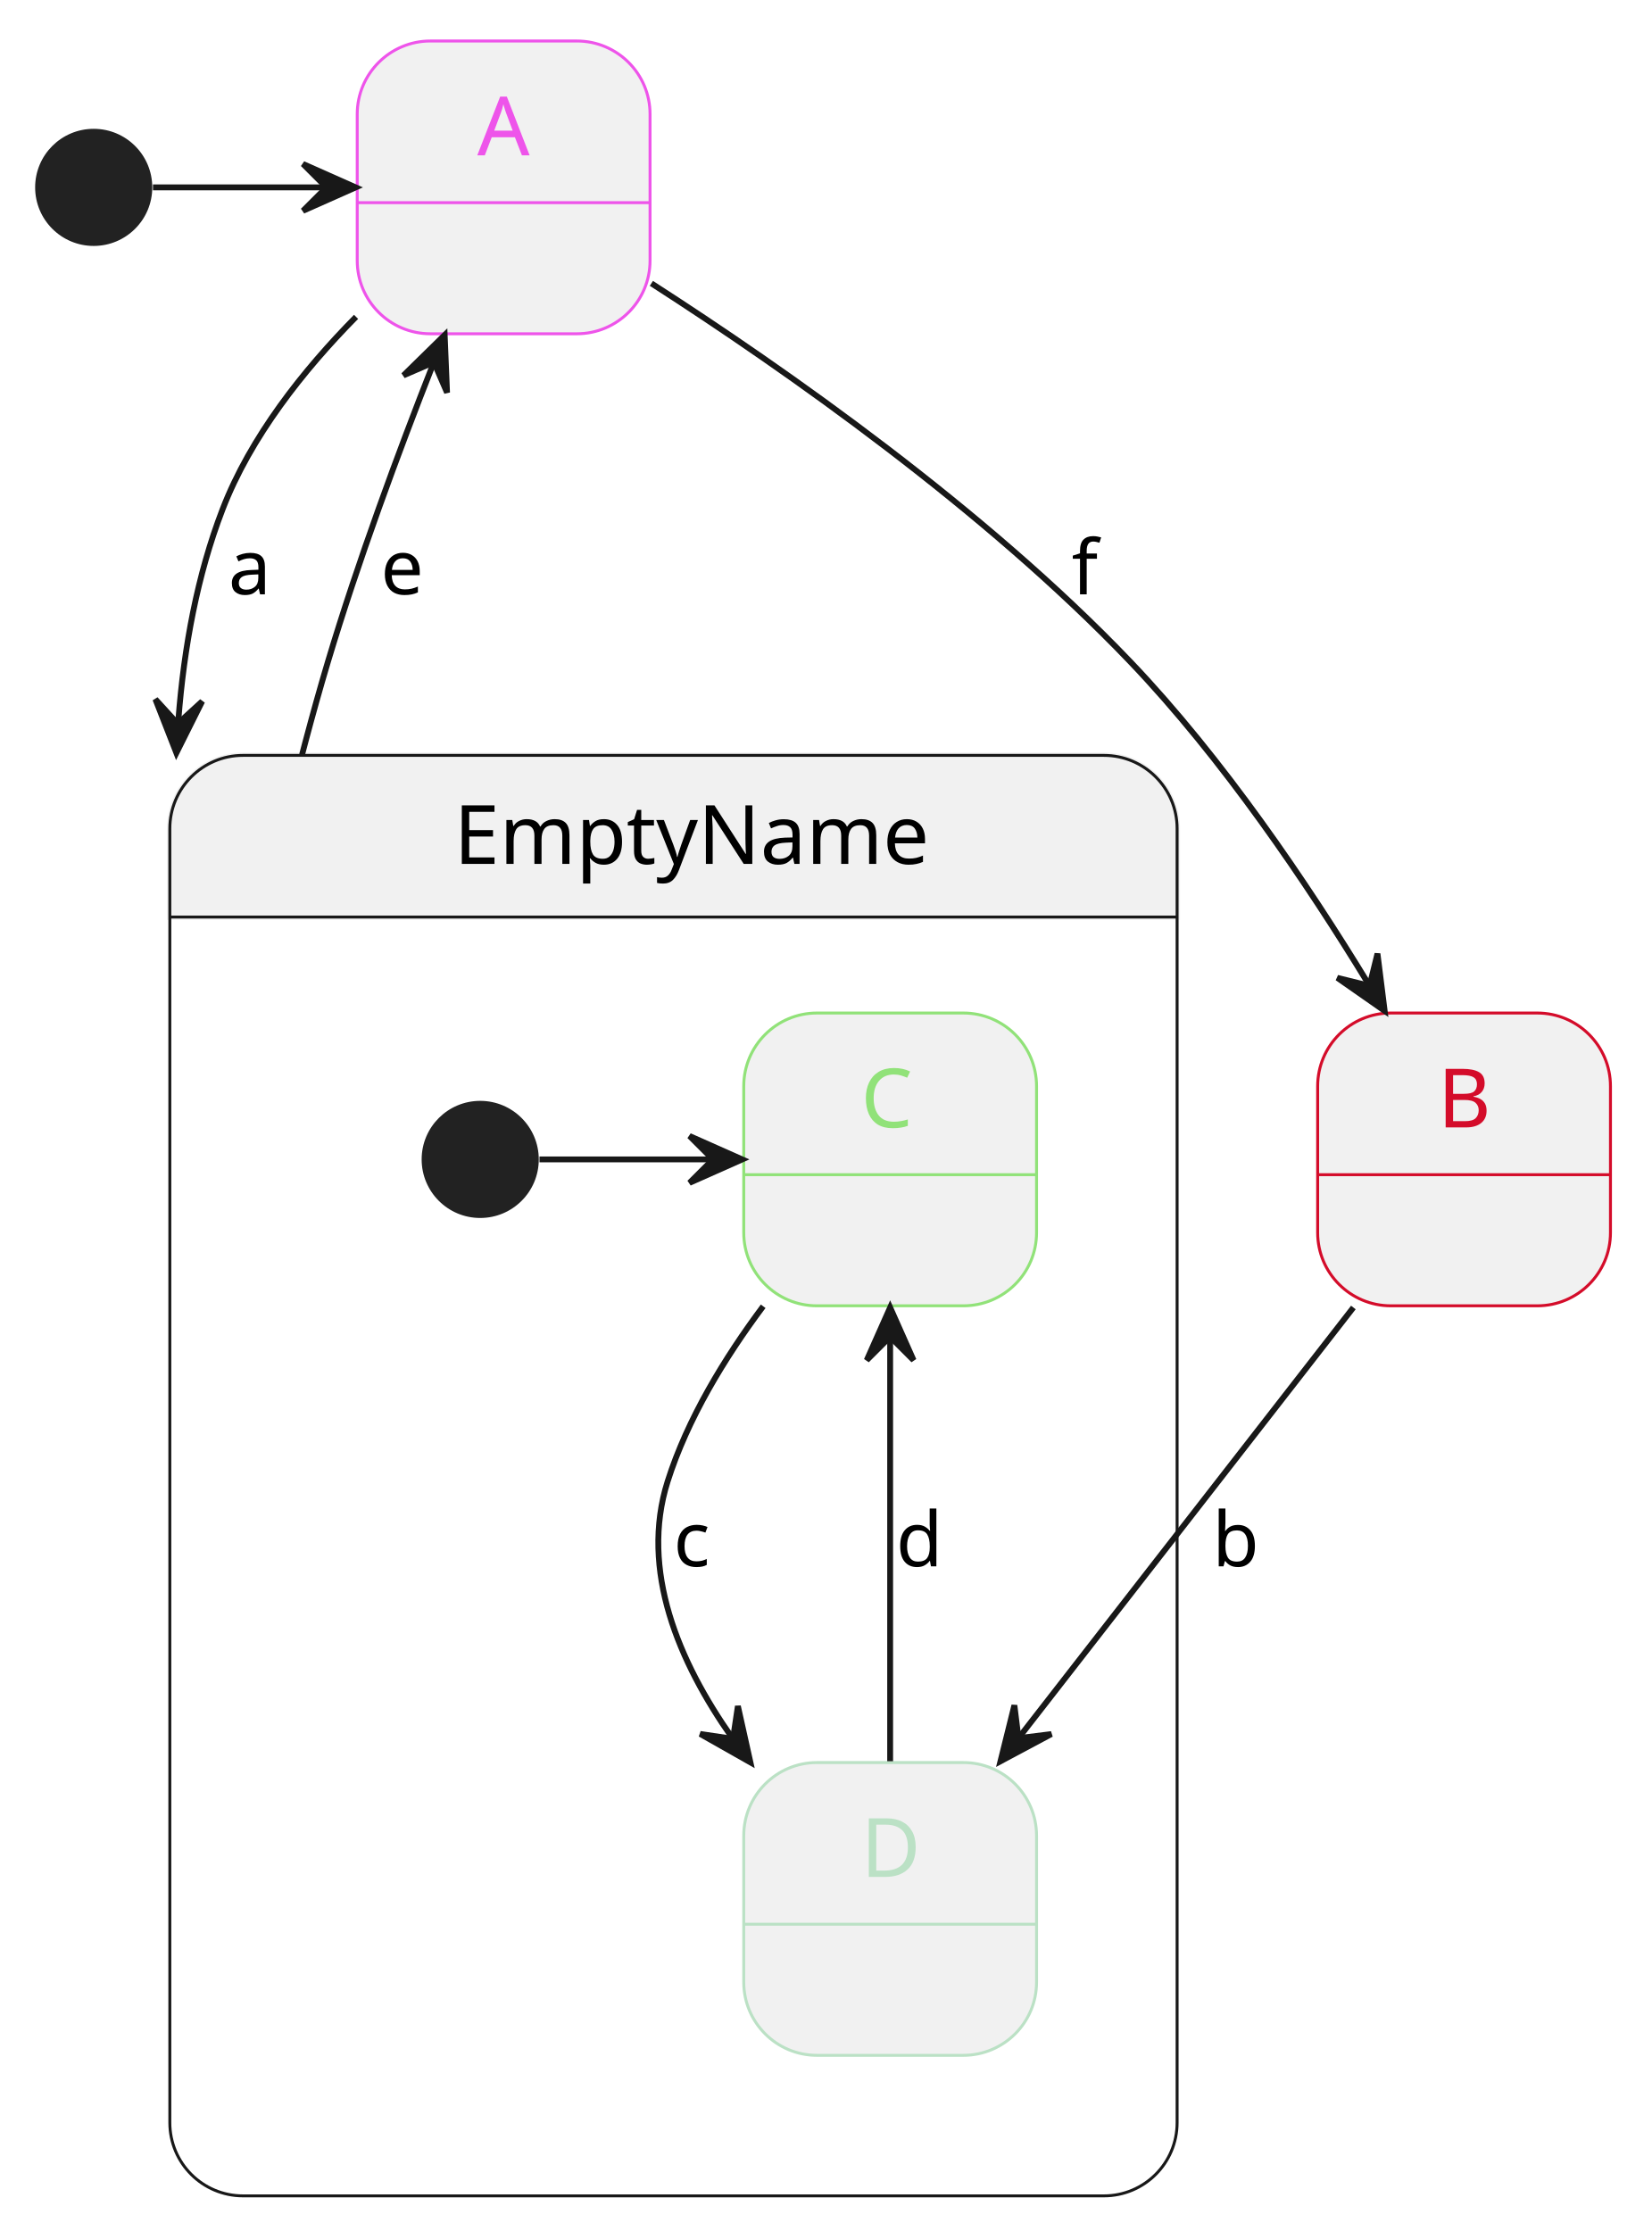
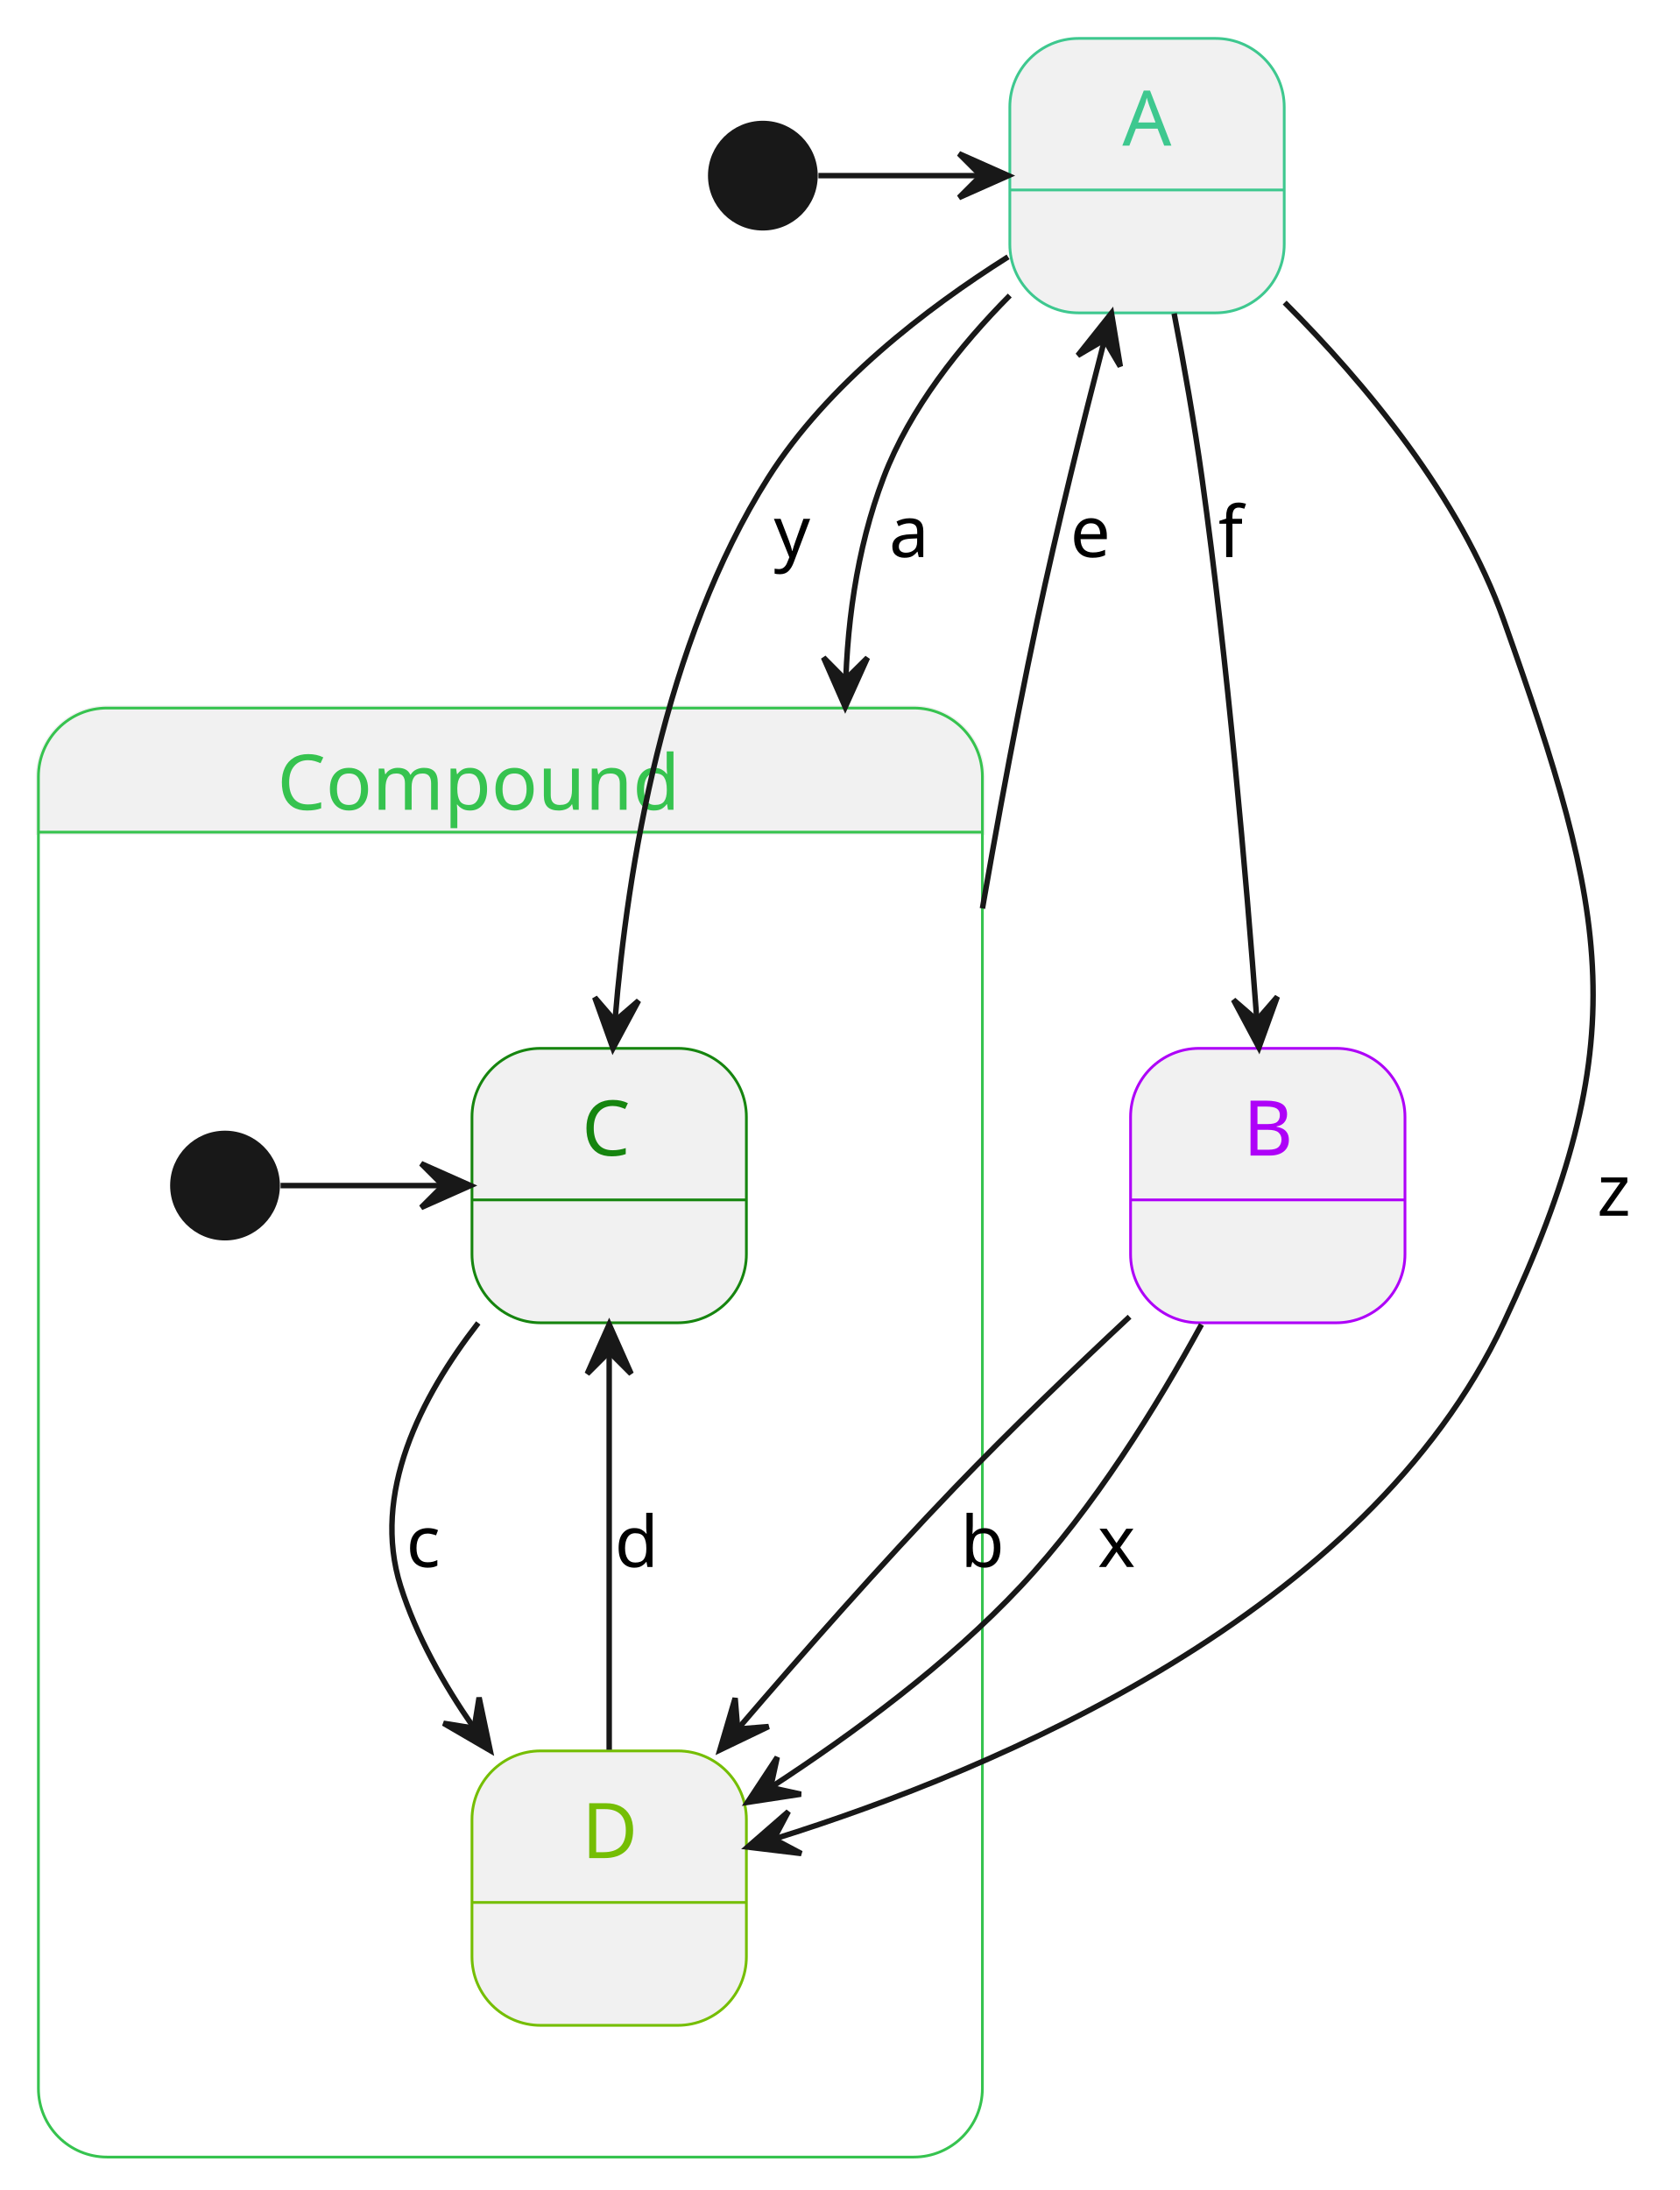
- <svg xmlns="http://www.w3.org/2000/svg" contentStyleType="text/css" height="381px" preserveAspectRatio="none" style="width:282px;height:381px;background:#FFFFFF;" version="1.1" viewBox="0 0 282 381" width="282px" zoomAndPan="magnify">
+ <svg xmlns="http://www.w3.org/2000/svg" contentStyleType="text/css" height="399px" preserveAspectRatio="none" style="width:306px;height:399px;background:#FFFFFF;" version="1.1" viewBox="0 0 306 399" width="306px" zoomAndPan="magnify">
  <defs />
  <g>
    <g id="cluster_N_3">
-       <path d="M41.5,129 L188.5,129 A12.5,12.5 0 0 1 201,141.5 L201,156.609 L29,156.609 L29,141.5 A12.5,12.5 0 0 1 41.5,129 " fill="#F1F1F1" style="stroke:#F1F1F1;stroke-width:1.0;" />
-       <rect height="246" rx="12.5" ry="12.5" style="stroke:#181818;stroke-width:0.5;fill:none;" width="172" x="29" y="129" />
-       <line style="stroke:#181818;stroke-width:0.5;fill:none;" x1="29" x2="201" y1="156.609" y2="156.609" />
-       <text fill="#000000" font-family="sans-serif" font-size="14" lengthAdjust="spacing" textLength="75" x="77.5" y="147.533">EmptyName</text>
+       <path d="M19.5,129 L166.5,129 A12.5,12.5 0 0 1 179,141.5 L179,151.609 L7,151.609 L7,141.5 A12.5,12.5 0 0 1 19.5,129 " fill="#F1F1F1" style="stroke:#F1F1F1;stroke-width:1.0;" />
+       <rect fill="none" height="264" rx="12.5" ry="12.5" style="stroke:#36C34F;stroke-width:0.5;" width="172" x="7" y="129" />
+       <line style="stroke:#36C34F;stroke-width:0.5;" x1="7" x2="179" y1="151.609" y2="151.609" />
+       <text fill="#36C34F" font-family="sans-serif" font-size="14" lengthAdjust="spacing" textLength="69" x="50.5" y="147.533">Compound</text>
    </g>
    <g id="N_3.N_3_1">
-       <rect fill="#F1F1F1" height="50" rx="12.5" ry="12.5" style="stroke:#91E279;stroke-width:0.5;" width="50" x="127" y="173" />
-       <line style="stroke:#91E279;stroke-width:0.5;" x1="127" x2="177" y1="200.609" y2="200.609" />
-       <text fill="#91E279" font-family="sans-serif" font-size="14" lengthAdjust="spacing" textLength="10" x="147" y="192.533">C</text>
+       <rect fill="#F1F1F1" height="50" rx="12.5" ry="12.5" style="stroke:#16850F;stroke-width:0.5;" width="50" x="86" y="191" />
+       <line style="stroke:#16850F;stroke-width:0.5;" x1="86" x2="136" y1="218.609" y2="218.609" />
+       <text fill="#16850F" font-family="sans-serif" font-size="14" lengthAdjust="spacing" textLength="10" x="106" y="210.533">C</text>
    </g>
    <g id="N_3.N_3_2">
-       <rect fill="#F1F1F1" height="50" rx="12.5" ry="12.5" style="stroke:#BBE1C5;stroke-width:0.5;" width="50" x="127" y="301" />
-       <line style="stroke:#BBE1C5;stroke-width:0.5;" x1="127" x2="177" y1="328.609" y2="328.609" />
-       <text fill="#BBE1C5" font-family="sans-serif" font-size="14" lengthAdjust="spacing" textLength="10" x="147" y="320.533">D</text>
+       <rect fill="#F1F1F1" height="50" rx="12.5" ry="12.5" style="stroke:#75BE04;stroke-width:0.5;" width="50" x="86" y="319" />
+       <line style="stroke:#75BE04;stroke-width:0.5;" x1="86" x2="136" y1="346.609" y2="346.609" />
+       <text fill="#75BE04" font-family="sans-serif" font-size="14" lengthAdjust="spacing" textLength="10" x="106" y="338.533">D</text>
    </g>
-     <ellipse cx="82" cy="198" fill="#222222" rx="10" ry="10" style="stroke:none;stroke-width:1.0;" />
+     <ellipse cx="41" cy="216" fill="#181818" rx="10" ry="10" style="stroke:none;stroke-width:1.0;" />
    <g id="N_1">
-       <rect fill="#F1F1F1" height="50" rx="12.5" ry="12.5" style="stroke:#EE54EA;stroke-width:0.5;" width="50" x="61" y="7" />
-       <line style="stroke:#EE54EA;stroke-width:0.5;" x1="61" x2="111" y1="34.609" y2="34.609" />
-       <text fill="#EE54EA" font-family="sans-serif" font-size="14" lengthAdjust="spacing" textLength="9" x="81.5" y="26.533">A</text>
+       <rect fill="#F1F1F1" height="50" rx="12.5" ry="12.5" style="stroke:#3EC88F;stroke-width:0.5;" width="50" x="184" y="7" />
+       <line style="stroke:#3EC88F;stroke-width:0.5;" x1="184" x2="234" y1="34.609" y2="34.609" />
+       <text fill="#3EC88F" font-family="sans-serif" font-size="14" lengthAdjust="spacing" textLength="9" x="204.5" y="26.533">A</text>
    </g>
    <g id="N_2">
-       <rect fill="#F1F1F1" height="50" rx="12.5" ry="12.5" style="stroke:#D40C2A;stroke-width:0.5;" width="50" x="225" y="173" />
-       <line style="stroke:#D40C2A;stroke-width:0.5;" x1="225" x2="275" y1="200.609" y2="200.609" />
-       <text fill="#D40C2A" font-family="sans-serif" font-size="14" lengthAdjust="spacing" textLength="9" x="245.5" y="192.533">B</text>
+       <rect fill="#F1F1F1" height="50" rx="12.5" ry="12.5" style="stroke:#AE01F8;stroke-width:0.5;" width="50" x="206" y="191" />
+       <line style="stroke:#AE01F8;stroke-width:0.5;" x1="206" x2="256" y1="218.609" y2="218.609" />
+       <text fill="#AE01F8" font-family="sans-serif" font-size="14" lengthAdjust="spacing" textLength="9" x="226.5" y="210.533">B</text>
    </g>
-     <ellipse cx="16" cy="32" fill="#222222" rx="10" ry="10" style="stroke:none;stroke-width:1.0;" />
+     <ellipse cx="139" cy="32" fill="#181818" rx="10" ry="10" style="stroke:none;stroke-width:1.0;" />
    <g id="link_*start*N_3_N_3_1">
-       <path d="M92.12,198 C101.94,198 111.77,198 121.6,198 " fill="none" id="*start*N_3-to-N_3_1" style="stroke:#181818;stroke-width:1.0;" />
-       <polygon fill="#181818" points="126.74,198,117.74,194,121.74,198,117.74,202,126.74,198" style="stroke:#181818;stroke-width:1.0;" />
+       <path d="M51.12,216 C60.94,216 70.77,216 80.6,216 " fill="none" id="*start*N_3-to-N_3_1" style="stroke:#181818;stroke-width:1.0;" />
+       <polygon fill="#181818" points="85.74,216,76.74,212,80.74,216,76.74,220,85.74,216" style="stroke:#181818;stroke-width:1.0;" />
    </g>
    <g id="link_N_3_1_N_3_2">
-       <path d="M130.32,223.08 C123.75,231.87 117.39,242.29 114,253 C109.21,268.13 115.93,283.84 124.99,296.72 " fill="none" id="N_3_1-to-N_3_2" style="stroke:#181818;stroke-width:1.0;" />
-       <polygon fill="#181818" points="128.14,300.97,126.001,291.356,125.165,296.951,119.57,296.116,128.14,300.97" style="stroke:#181818;stroke-width:1.0;" />
-       <text fill="#000000" font-family="sans-serif" font-size="13" lengthAdjust="spacing" textLength="7" x="115" y="267.495">c</text>
+       <path d="M87.14,241.03 C76.6,254.6 67.67,272.16 73,289 C75.86,298.04 80.84,306.87 86.27,314.69 " fill="none" id="N_3_1-to-N_3_2" style="stroke:#181818;stroke-width:1.0;" />
+       <polygon fill="#181818" points="89.32,318.92,87.296,309.281,86.394,314.866,80.809,313.964,89.32,318.92" style="stroke:#181818;stroke-width:1.0;" />
+       <text fill="#000000" font-family="sans-serif" font-size="13" lengthAdjust="spacing" textLength="7" x="74" y="285.495">c</text>
    </g>
    <g id="link_N_3_2_N_3_1">
-       <path d="M152,300.78 C152,280.15 152,250.43 152,228.43 " fill="none" id="N_3_2-to-N_3_1" style="stroke:#181818;stroke-width:1.0;" />
-       <polygon fill="#181818" points="152,223.29,148,232.29,152,228.29,156,232.29,152,223.29" style="stroke:#181818;stroke-width:1.0;" />
-       <text fill="#000000" font-family="sans-serif" font-size="13" lengthAdjust="spacing" textLength="7" x="153" y="267.495">d</text>
+       <path d="M111,318.78 C111,298.15 111,268.43 111,246.43 " fill="none" id="N_3_2-to-N_3_1" style="stroke:#181818;stroke-width:1.0;" />
+       <polygon fill="#181818" points="111,241.29,107,250.29,111,246.29,115,250.29,111,241.29" style="stroke:#181818;stroke-width:1.0;" />
+       <text fill="#000000" font-family="sans-serif" font-size="13" lengthAdjust="spacing" textLength="7" x="112" y="285.495">d</text>
    </g>
-     <g id="link_*start_N_1">
-       <path d="M26.12,32 C35.94,32 45.77,32 55.6,32 " fill="none" id="*start-to-N_1" style="stroke:#181818;stroke-width:1.0;" />
-       <polygon fill="#181818" points="60.74,32,51.74,28,55.74,32,51.74,36,60.74,32" style="stroke:#181818;stroke-width:1.0;" />
+     <g id="link_*start*_N_1">
+       <path d="M149.12,32 C158.94,32 168.77,32 178.6,32 " fill="none" id="*start*-to-N_1" style="stroke:#181818;stroke-width:1.0;" />
+       <polygon fill="#181818" points="183.74,32,174.74,28,178.74,32,174.74,36,183.74,32" style="stroke:#181818;stroke-width:1.0;" />
    </g>
    <g id="link_N_1_N_2">
-       <path d="M111.23,48.39 C134.18,63.16 168.17,87 193,113 C208.8,129.54 223.23,150.9 233.62,167.94 " fill="none" id="N_1-to-N_2" style="stroke:#181818;stroke-width:1.0;" />
-       <polygon fill="#181818" points="236.44,172.63,235.216,162.857,233.857,168.349,228.366,166.99,236.44,172.63" style="stroke:#181818;stroke-width:1.0;" />
-       <text fill="#000000" font-family="sans-serif" font-size="13" lengthAdjust="spacing" textLength="3" x="183" y="101.495">f</text>
+       <path d="M213.94,57.12 C215.73,66.43 217.63,77.18 219,87 C223.7,120.78 227.07,159.84 229.01,185.84 " fill="none" id="N_1-to-N_2" style="stroke:#181818;stroke-width:1.0;" />
+       <polygon fill="#181818" points="229.39,190.86,232.737,181.597,229.033,185.873,224.757,182.169,229.39,190.86" style="stroke:#181818;stroke-width:1.0;" />
+       <text fill="#000000" font-family="sans-serif" font-size="13" lengthAdjust="spacing" textLength="3" x="222" y="101.495">f</text>
    </g>
    <g id="link_N_1_N_3">
-       <path d="M60.8,54.11 C51.83,63.2 42.78,74.59 38,87 C33.672,98.228 31.414,110.591 30.469,122.85 C30.351,124.383 30.253,125.914 30.175,127.441 C30.155,127.822 30.137,128.204 30.119,128.585 " fill="none" id="N_1-to-N_3" style="stroke:#181818;stroke-width:1.0;" />
-       <polygon fill="#181818" points="30.119,128.585,34.523,119.775,30.346,123.59,26.531,119.413,30.119,128.585" style="stroke:#181818;stroke-width:1.0;" />
-       <text fill="#000000" font-family="sans-serif" font-size="13" lengthAdjust="spacing" textLength="7" x="39" y="101.495">a</text>
+       <path d="M183.99,53.84 C174.94,62.96 165.77,74.45 161,87 C156.01,100.125 154.082,114.542 154.011,128.82 " fill="none" id="N_1-to-N_3" style="stroke:#181818;stroke-width:1.0;" />
+       <polygon fill="#181818" points="154.011,128.82,158.055,119.84,154.036,123.82,150.056,119.8,154.011,128.82" style="stroke:#181818;stroke-width:1.0;" />
+       <text fill="#000000" font-family="sans-serif" font-size="13" lengthAdjust="spacing" textLength="7" x="162" y="101.495">a</text>
    </g>
    <g id="link_N_3_N_1">
-       <path d="M51.581,128.873 C51.619,128.727 51.657,128.581 51.695,128.435 C51.848,127.853 52.001,127.27 52.155,126.689 C53.388,122.039 54.672,117.441 56,113 C61.12,95.89 68.06,77.18 73.97,62.16 " fill="none" id="N_3-to-N_1" style="stroke:#181818;stroke-width:1.0;" />
-       <polygon fill="#181818" points="75.93,57.21,68.899,64.107,74.09,61.859,76.338,67.05,75.93,57.21" style="stroke:#181818;stroke-width:1.0;" />
-       <text fill="#000000" font-family="sans-serif" font-size="13" lengthAdjust="spacing" textLength="7" x="65" y="101.495">e</text>
+       <path d="M179.012,165.514 C179.128,164.845 179.245,164.173 179.363,163.498 C180.305,158.096 181.303,152.502 182.343,146.838 C184.424,135.511 186.678,123.905 189,113 C192.62,96.02 197.3,77.17 201.22,62.03 " fill="none" id="N_3-to-N_1" style="stroke:#181818;stroke-width:1.0;" />
+       <polygon fill="#181818" points="202.52,57.05,196.387,64.756,201.264,61.89,204.13,66.766,202.52,57.05" style="stroke:#181818;stroke-width:1.0;" />
+       <text fill="#000000" font-family="sans-serif" font-size="13" lengthAdjust="spacing" textLength="7" x="195" y="101.495">e</text>
+     </g>
+     <g id="link_N_1_N_3_1">
+       <path d="M183.68,46.8 C168.76,56.21 150.75,70.04 140,87 C120.91,117.13 114.32,158.28 112.08,185.71 " fill="none" id="N_1-to-N_3_1" style="stroke:#181818;stroke-width:1.0;" />
+       <polygon fill="#181818" points="111.69,191,116.348,182.322,112.061,186.014,108.37,181.728,111.69,191" style="stroke:#181818;stroke-width:1.0;" />
+       <text fill="#000000" font-family="sans-serif" font-size="13" lengthAdjust="spacing" textLength="7" x="141" y="101.495">y</text>
+     </g>
+     <g id="link_N_1_N_3_2">
+       <path d="M234.08,55.12 C248.8,69.85 266.04,90.57 274,113 C293.03,166.61 298.22,189.52 274,241 C248.98,294.19 181.25,322.47 141.41,334.94 " fill="none" id="N_1-to-N_3_2" style="stroke:#181818;stroke-width:1.0;" />
+       <polygon fill="#181818" points="136.22,336.52,145.998,337.698,140.999,335.051,143.647,330.052,136.22,336.52" style="stroke:#181818;stroke-width:1.0;" />
+       <text fill="#000000" font-family="sans-serif" font-size="13" lengthAdjust="spacing" textLength="7" x="291" y="221.495">z</text>
    </g>
    <g id="link_N_2_N_3_2">
-       <path d="M231.1,223.29 C214.77,244.3 191.14,274.67 173.97,296.76 " fill="none" id="N_2-to-N_3_2" style="stroke:#181818;stroke-width:1.0;" />
-       <polygon fill="#181818" points="170.84,300.78,179.526,296.138,173.913,296.836,173.215,291.222,170.84,300.78" style="stroke:#181818;stroke-width:1.0;" />
-       <text fill="#000000" font-family="sans-serif" font-size="13" lengthAdjust="spacing" textLength="7" x="207" y="267.495">b</text>
+       <path d="M205.82,239.9 C195.72,249.33 184.11,260.48 174,271 C160.54,285 146.24,301.23 134.67,314.73 " fill="none" id="N_2-to-N_3_2" style="stroke:#181818;stroke-width:1.0;" />
+       <polygon fill="#181818" points="131.17,318.83,140.047,314.564,134.409,315.021,133.952,309.382,131.17,318.83" style="stroke:#181818;stroke-width:1.0;" />
+       <text fill="#000000" font-family="sans-serif" font-size="13" lengthAdjust="spacing" textLength="7" x="175" y="285.495">b</text>
+     </g>
+     <g id="link_N_2_N_3_2">
+       <path d="M218.92,241.32 C210.85,256.1 199.3,274.8 186,289 C172.78,303.11 155.38,315.91 140.67,325.5 " fill="none" id="N_2-to-N_3_2-1" style="stroke:#181818;stroke-width:1.0;" />
+       <polygon fill="#181818" points="136.2,328.37,145.936,326.883,140.41,325.673,141.62,320.147,136.2,328.37" style="stroke:#181818;stroke-width:1.0;" />
+       <text fill="#000000" font-family="sans-serif" font-size="13" lengthAdjust="spacing" textLength="7" x="200" y="285.495">x</text>
    </g>
  </g>
</svg>
